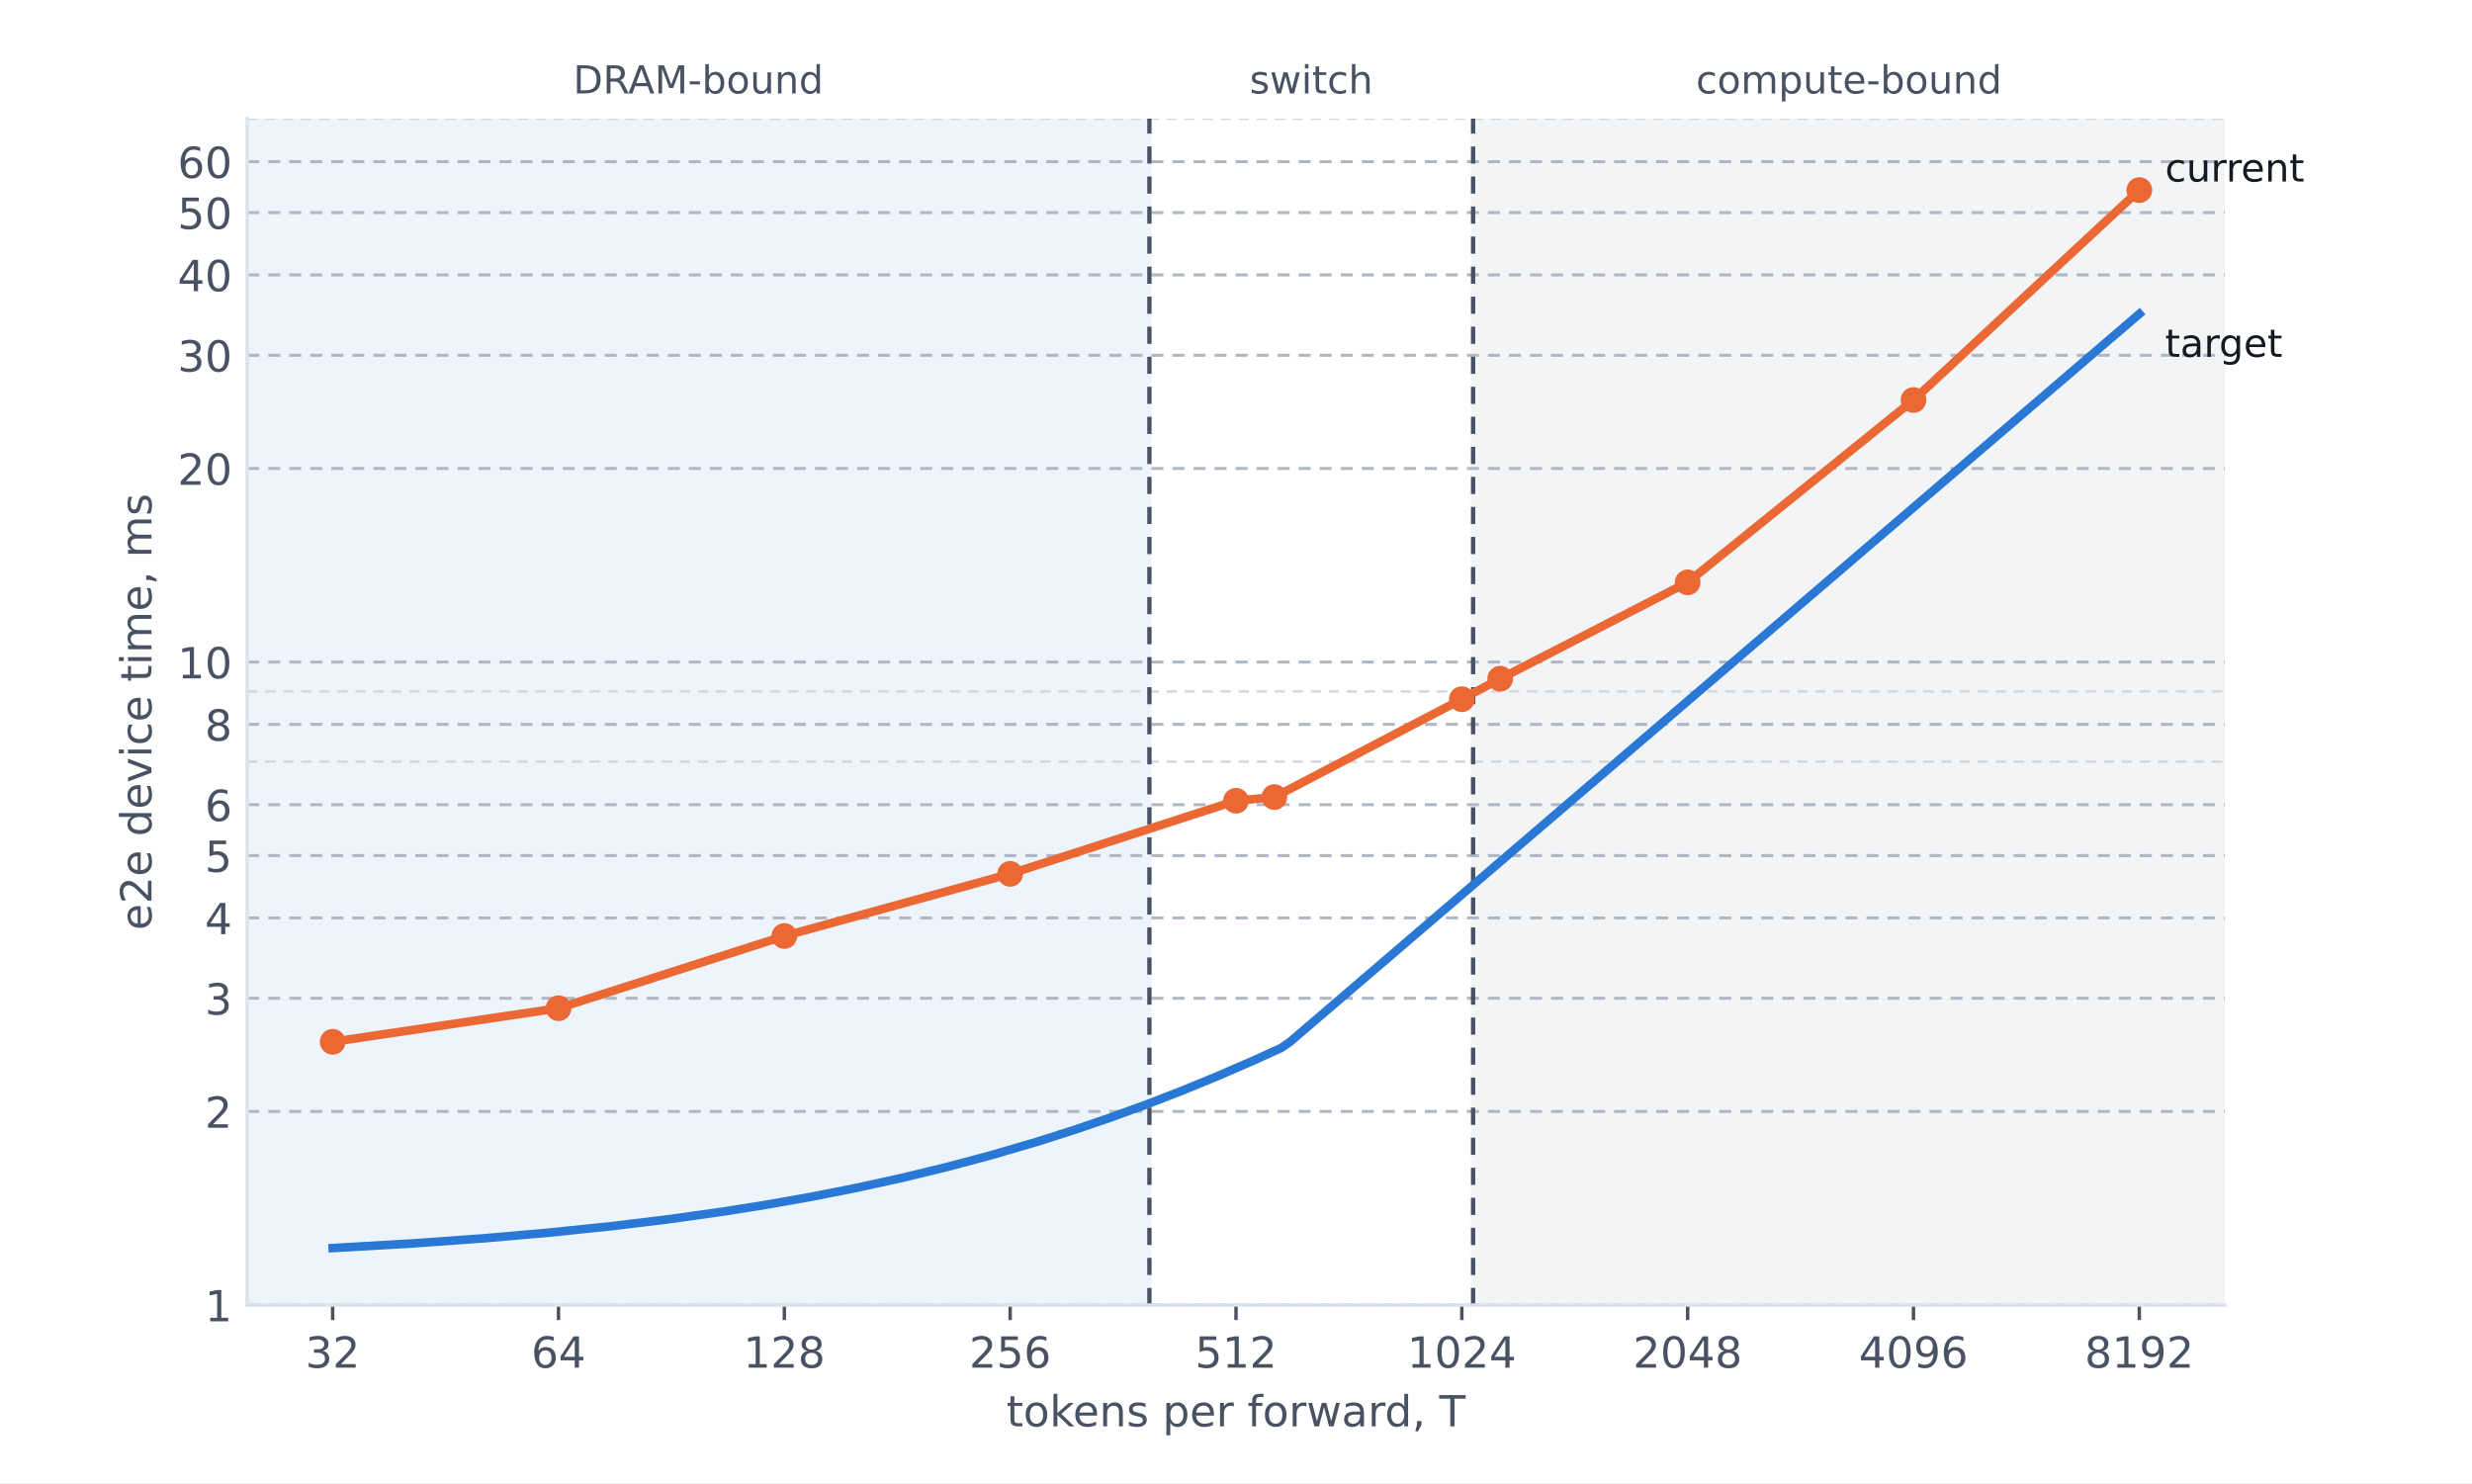
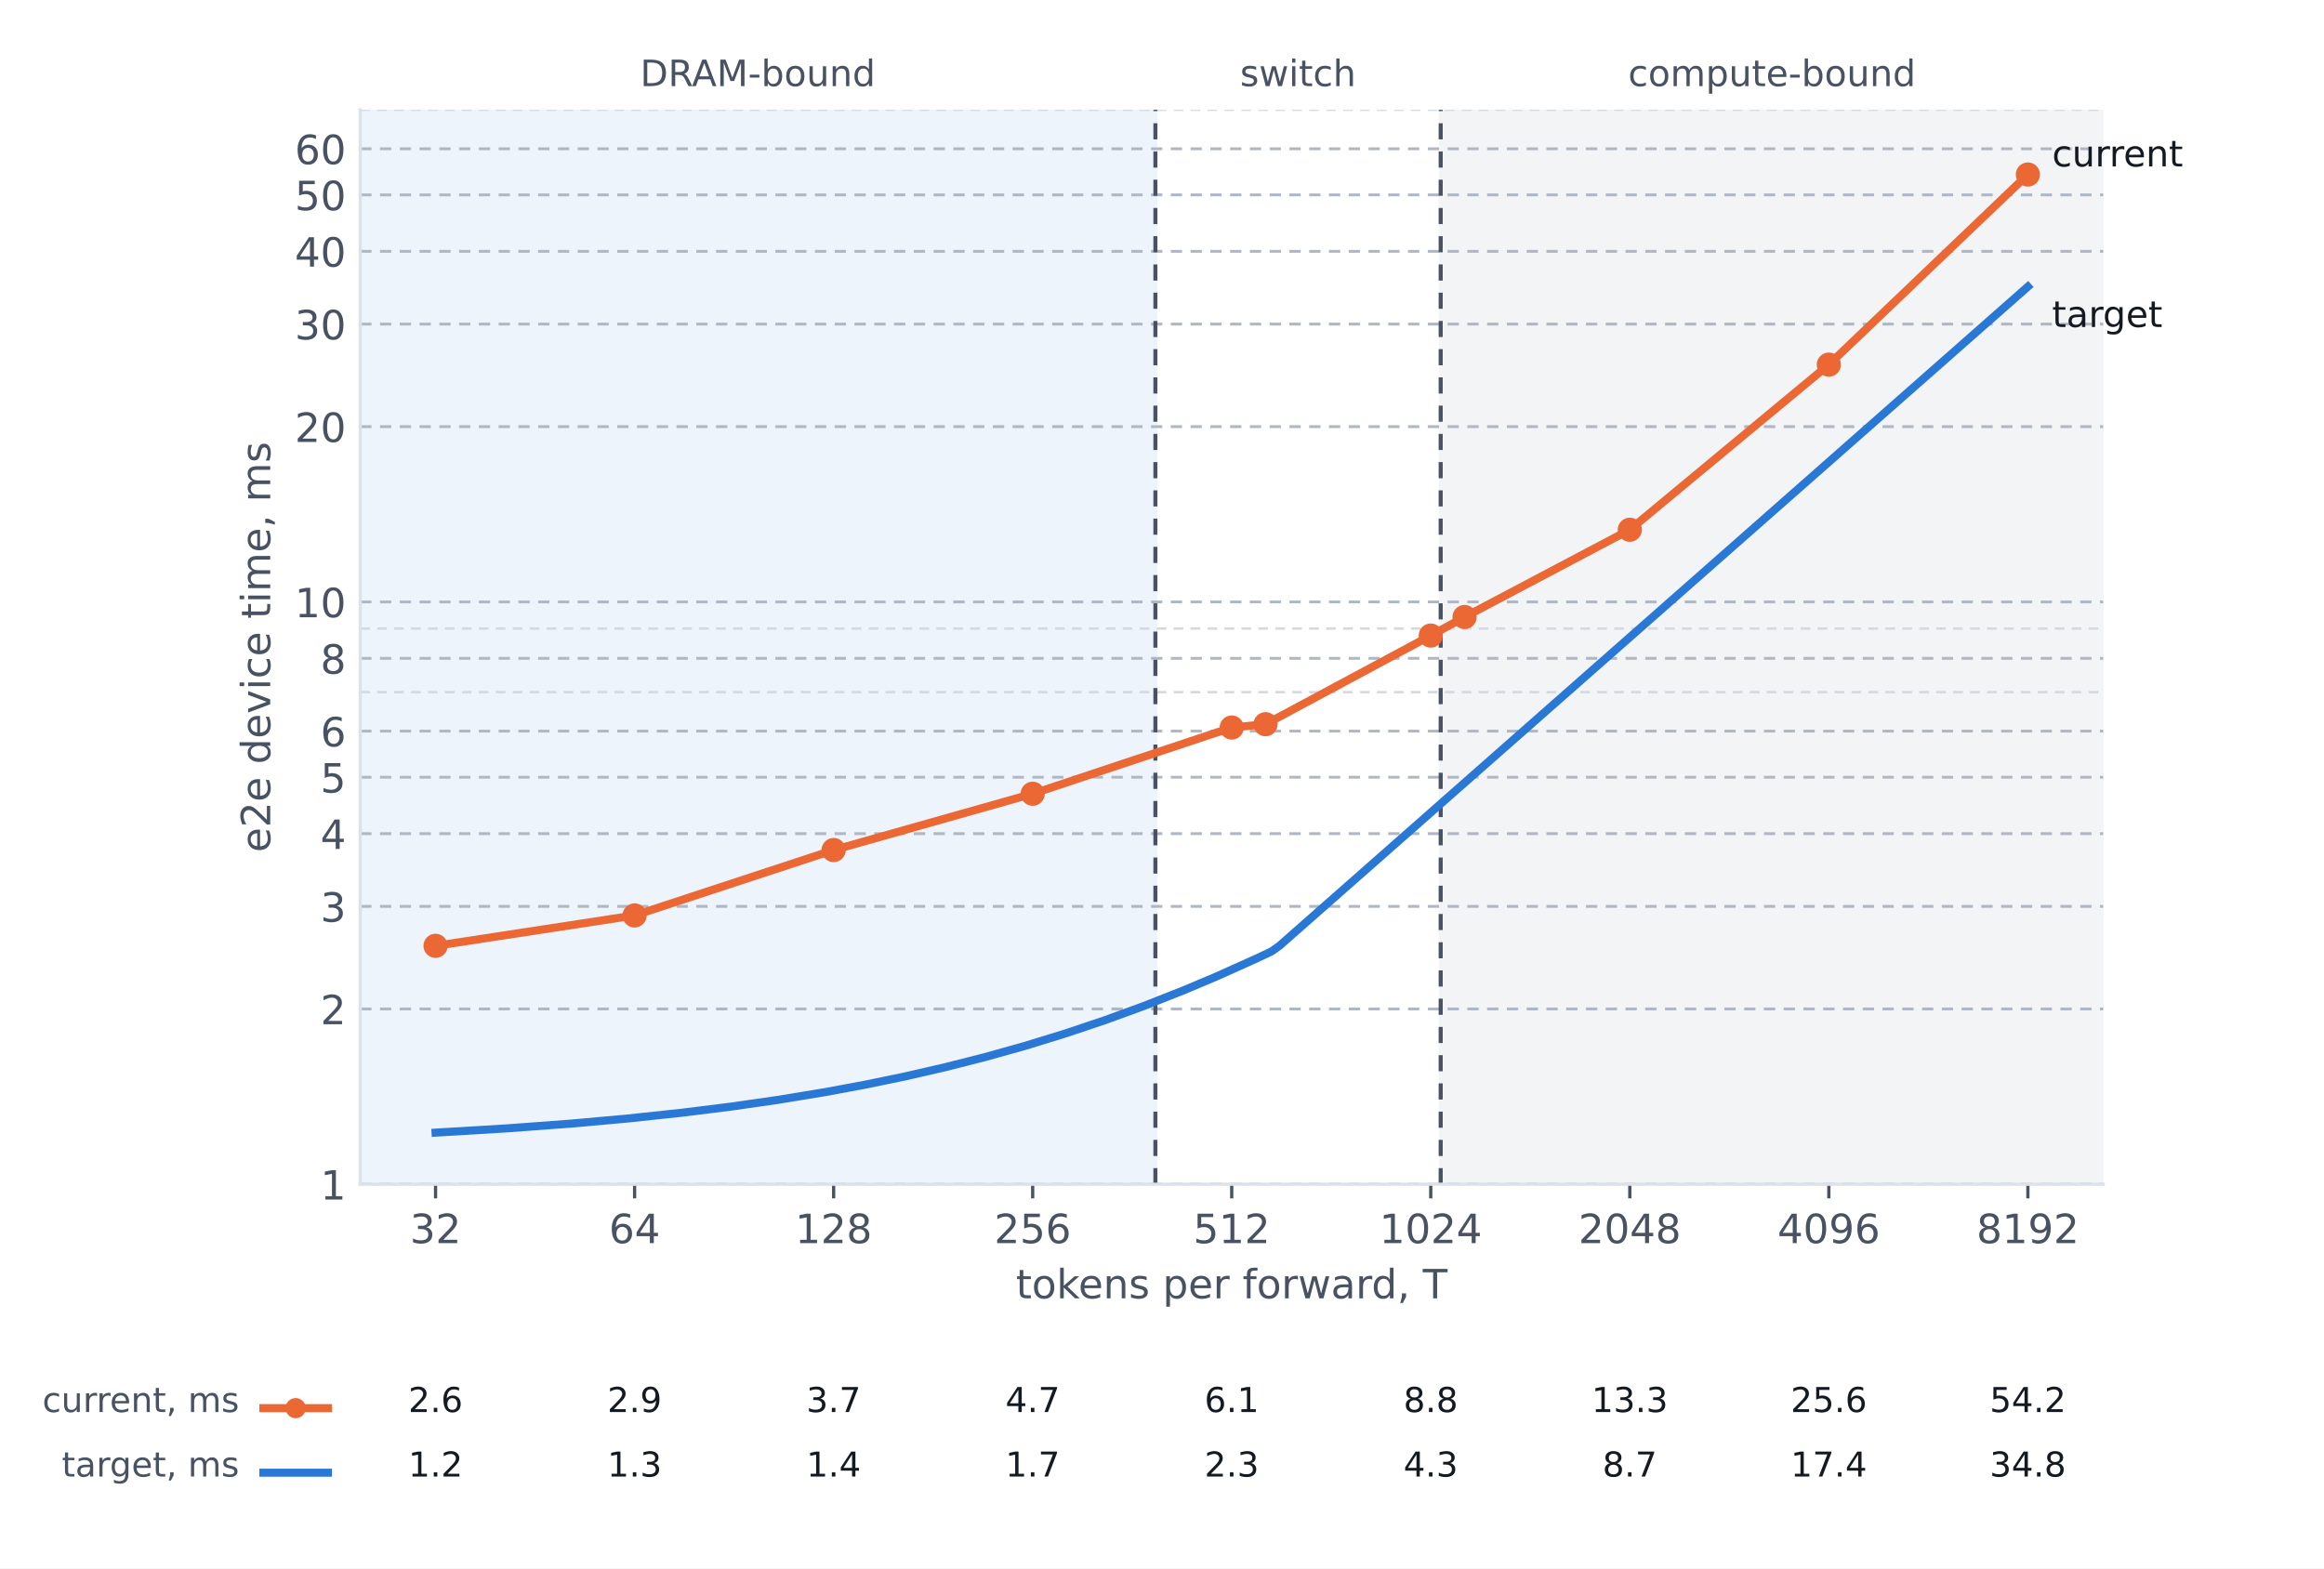
- <svg xmlns="http://www.w3.org/2000/svg" xmlns:xlink="http://www.w3.org/1999/xlink" width="576pt" height="345.6pt" viewBox="0 0 576 345.6" version="1.1">
+ <svg xmlns="http://www.w3.org/2000/svg" xmlns:xlink="http://www.w3.org/1999/xlink" width="576pt" height="388.8pt" viewBox="0 0 576 388.8" version="1.1">
  <defs>
    <style type="text/css">*{stroke-linejoin: round; stroke-linecap: butt}</style>
  </defs>
  <g id="figure_1">
    <g id="patch_1">
-       <path d="M 0 345.6 L 576 345.6 L 576 0 L 0 0 z " style="fill: #ffffff" />
+       <path d="M 0 388.8 L 576 388.8 L 576 0 L 0 0 z " style="fill: #ffffff" />
    </g>
    <g id="axes_1">
      <g id="patch_2">
-         <path d="M 57.6 304.128 L 518.4 304.128 L 518.4 27.648 L 57.6 27.648 z " style="fill: #ffffff" />
+         <path d="M 89.28 293.544 L 521.28 293.544 L 521.28 27.216 L 89.28 27.216 z " style="fill: #ffffff" />
      </g>
      <g id="patch_3">
-         <path d="M 57.6 304.128 L 267.823 304.128 L 267.823 27.648 L 57.6 27.648 z " clip-path="url(#p3deea2745f)" style="fill: #eef4fc; stroke: #eef4fc; stroke-linejoin: miter" />
+         <path d="M 89.28 293.544 L 286.364 293.544 L 286.364 27.216 L 89.28 27.216 z " clip-path="url(#pde1b66b005)" style="fill: #eef4fc; stroke: #eef4fc; stroke-linejoin: miter" />
      </g>
      <g id="patch_4">
-         <path d="M 343.247 304.128 L 518.4 304.128 L 518.4 27.648 L 343.247 27.648 z " clip-path="url(#p3deea2745f)" style="fill: #f3f4f6; stroke: #f3f4f6; stroke-linejoin: miter" />
+         <path d="M 357.074 293.544 L 521.28 293.544 L 521.28 27.216 L 357.074 27.216 z " clip-path="url(#pde1b66b005)" style="fill: #f3f4f6; stroke: #f3f4f6; stroke-linejoin: miter" />
      </g>
      <g id="line2d_1">
-         <path d="M 57.6 304.128 L 518.4 304.128 " clip-path="url(#p3deea2745f)" style="fill: none; stroke-dasharray: 2.8,2.1; stroke-dashoffset: 0; stroke: #aeb7c3; stroke-width: 0.7" />
+         <path d="M 89.28 293.544 L 521.28 293.544 " clip-path="url(#pde1b66b005)" style="fill: none; stroke-dasharray: 2.8,2.1; stroke-dashoffset: 0; stroke: #aeb7c3; stroke-width: 0.7" />
      </g>
      <g id="line2d_2">
-         <path d="M 57.6 259.02 L 518.4 259.02 " clip-path="url(#p3deea2745f)" style="fill: none; stroke-dasharray: 2.8,2.1; stroke-dashoffset: 0; stroke: #aeb7c3; stroke-width: 0.7" />
+         <path d="M 89.28 250.092 L 521.28 250.092 " clip-path="url(#pde1b66b005)" style="fill: none; stroke-dasharray: 2.8,2.1; stroke-dashoffset: 0; stroke: #aeb7c3; stroke-width: 0.7" />
      </g>
      <g id="line2d_3">
-         <path d="M 57.6 232.633 L 518.4 232.633 " clip-path="url(#p3deea2745f)" style="fill: none; stroke-dasharray: 2.8,2.1; stroke-dashoffset: 0; stroke: #aeb7c3; stroke-width: 0.7" />
+         <path d="M 89.28 224.675 L 521.28 224.675 " clip-path="url(#pde1b66b005)" style="fill: none; stroke-dasharray: 2.8,2.1; stroke-dashoffset: 0; stroke: #aeb7c3; stroke-width: 0.7" />
      </g>
      <g id="line2d_4">
-         <path d="M 57.6 213.912 L 518.4 213.912 " clip-path="url(#p3deea2745f)" style="fill: none; stroke-dasharray: 2.8,2.1; stroke-dashoffset: 0; stroke: #aeb7c3; stroke-width: 0.7" />
+         <path d="M 89.28 206.641 L 521.28 206.641 " clip-path="url(#pde1b66b005)" style="fill: none; stroke-dasharray: 2.8,2.1; stroke-dashoffset: 0; stroke: #aeb7c3; stroke-width: 0.7" />
      </g>
      <g id="line2d_5">
-         <path d="M 57.6 199.39 L 518.4 199.39 " clip-path="url(#p3deea2745f)" style="fill: none; stroke-dasharray: 2.8,2.1; stroke-dashoffset: 0; stroke: #aeb7c3; stroke-width: 0.7" />
+         <path d="M 89.28 192.652 L 521.28 192.652 " clip-path="url(#pde1b66b005)" style="fill: none; stroke-dasharray: 2.8,2.1; stroke-dashoffset: 0; stroke: #aeb7c3; stroke-width: 0.7" />
      </g>
      <g id="line2d_6">
-         <path d="M 57.6 187.525 L 518.4 187.525 " clip-path="url(#p3deea2745f)" style="fill: none; stroke-dasharray: 2.8,2.1; stroke-dashoffset: 0; stroke: #aeb7c3; stroke-width: 0.7" />
+         <path d="M 89.28 181.223 L 521.28 181.223 " clip-path="url(#pde1b66b005)" style="fill: none; stroke-dasharray: 2.8,2.1; stroke-dashoffset: 0; stroke: #aeb7c3; stroke-width: 0.7" />
      </g>
      <g id="line2d_7">
-         <path d="M 57.6 177.494 L 518.4 177.494 " clip-path="url(#p3deea2745f)" style="fill: none; stroke-dasharray: 2.4,1.8; stroke-dashoffset: 0; stroke: #d3d9e1; stroke-width: 0.6" />
+         <path d="M 89.28 171.56 L 521.28 171.56 " clip-path="url(#pde1b66b005)" style="fill: none; stroke-dasharray: 2.4,1.8; stroke-dashoffset: 0; stroke: #d3d9e1; stroke-width: 0.6" />
      </g>
      <g id="line2d_8">
-         <path d="M 57.6 168.804 L 518.4 168.804 " clip-path="url(#p3deea2745f)" style="fill: none; stroke-dasharray: 2.8,2.1; stroke-dashoffset: 0; stroke: #aeb7c3; stroke-width: 0.7" />
+         <path d="M 89.28 163.189 L 521.28 163.189 " clip-path="url(#pde1b66b005)" style="fill: none; stroke-dasharray: 2.8,2.1; stroke-dashoffset: 0; stroke: #aeb7c3; stroke-width: 0.7" />
      </g>
      <g id="line2d_9">
-         <path d="M 57.6 161.139 L 518.4 161.139 " clip-path="url(#p3deea2745f)" style="fill: none; stroke-dasharray: 2.4,1.8; stroke-dashoffset: 0; stroke: #d3d9e1; stroke-width: 0.6" />
+         <path d="M 89.28 155.805 L 521.28 155.805 " clip-path="url(#pde1b66b005)" style="fill: none; stroke-dasharray: 2.4,1.8; stroke-dashoffset: 0; stroke: #d3d9e1; stroke-width: 0.6" />
      </g>
      <g id="line2d_10">
-         <path d="M 57.6 154.282 L 518.4 154.282 " clip-path="url(#p3deea2745f)" style="fill: none; stroke-dasharray: 2.8,2.1; stroke-dashoffset: 0; stroke: #aeb7c3; stroke-width: 0.7" />
+         <path d="M 89.28 149.2 L 521.28 149.2 " clip-path="url(#pde1b66b005)" style="fill: none; stroke-dasharray: 2.8,2.1; stroke-dashoffset: 0; stroke: #aeb7c3; stroke-width: 0.7" />
      </g>
      <g id="line2d_11">
-         <path d="M 57.6 109.174 L 518.4 109.174 " clip-path="url(#p3deea2745f)" style="fill: none; stroke-dasharray: 2.8,2.1; stroke-dashoffset: 0; stroke: #aeb7c3; stroke-width: 0.7" />
+         <path d="M 89.28 105.749 L 521.28 105.749 " clip-path="url(#pde1b66b005)" style="fill: none; stroke-dasharray: 2.8,2.1; stroke-dashoffset: 0; stroke: #aeb7c3; stroke-width: 0.7" />
      </g>
      <g id="line2d_12">
-         <path d="M 57.6 82.788 L 518.4 82.788 " clip-path="url(#p3deea2745f)" style="fill: none; stroke-dasharray: 2.8,2.1; stroke-dashoffset: 0; stroke: #aeb7c3; stroke-width: 0.7" />
+         <path d="M 89.28 80.331 L 521.28 80.331 " clip-path="url(#pde1b66b005)" style="fill: none; stroke-dasharray: 2.8,2.1; stroke-dashoffset: 0; stroke: #aeb7c3; stroke-width: 0.7" />
      </g>
      <g id="line2d_13">
-         <path d="M 57.6 64.066 L 518.4 64.066 " clip-path="url(#p3deea2745f)" style="fill: none; stroke-dasharray: 2.8,2.1; stroke-dashoffset: 0; stroke: #aeb7c3; stroke-width: 0.7" />
+         <path d="M 89.28 62.297 L 521.28 62.297 " clip-path="url(#pde1b66b005)" style="fill: none; stroke-dasharray: 2.8,2.1; stroke-dashoffset: 0; stroke: #aeb7c3; stroke-width: 0.7" />
      </g>
      <g id="line2d_14">
-         <path d="M 57.6 49.545 L 518.4 49.545 " clip-path="url(#p3deea2745f)" style="fill: none; stroke-dasharray: 2.8,2.1; stroke-dashoffset: 0; stroke: #aeb7c3; stroke-width: 0.7" />
+         <path d="M 89.28 48.309 L 521.28 48.309 " clip-path="url(#pde1b66b005)" style="fill: none; stroke-dasharray: 2.8,2.1; stroke-dashoffset: 0; stroke: #aeb7c3; stroke-width: 0.7" />
      </g>
      <g id="line2d_15">
-         <path d="M 57.6 37.68 L 518.4 37.68 " clip-path="url(#p3deea2745f)" style="fill: none; stroke-dasharray: 2.8,2.1; stroke-dashoffset: 0; stroke: #aeb7c3; stroke-width: 0.7" />
+         <path d="M 89.28 36.879 L 521.28 36.879 " clip-path="url(#pde1b66b005)" style="fill: none; stroke-dasharray: 2.8,2.1; stroke-dashoffset: 0; stroke: #aeb7c3; stroke-width: 0.7" />
      </g>
      <g id="line2d_16">
-         <path d="M 57.6 27.648 L 518.4 27.648 " clip-path="url(#p3deea2745f)" style="fill: none; stroke-dasharray: 2.4,1.8; stroke-dashoffset: 0; stroke: #d3d9e1; stroke-width: 0.6" />
+         <path d="M 89.28 27.216 L 521.28 27.216 " clip-path="url(#pde1b66b005)" style="fill: none; stroke-dasharray: 2.4,1.8; stroke-dashoffset: 0; stroke: #d3d9e1; stroke-width: 0.6" />
      </g>
      <g id="matplotlib.axis_1">
        <g id="xtick_1">
          <g id="line2d_17">
            <defs>
-               <path id="m4dc6db7c6c" d="M 0 0 L 0 3.5 " style="stroke: #485263; stroke-width: 0.8" />
+               <path id="m8b3504de2b" d="M 0 0 L 0 3.5 " style="stroke: #485263; stroke-width: 0.8" />
            </defs>
            <g>
-               <use xlink:href="#m4dc6db7c6c" x="77.518" y="304.128" style="fill: #485263; stroke: #485263; stroke-width: 0.8" />
+               <use xlink:href="#m8b3504de2b" x="107.953" y="293.544" style="fill: #485263; stroke: #485263; stroke-width: 0.8" />
            </g>
          </g>
          <g id="text_1">
-             <text style="font-size: 10px; font-family: 'DejaVu Sans'; text-anchor: middle; fill: #485263" x="77.518" y="318.726" transform="rotate(-0 77.51752 318.7264)">32</text>
+             <text style="font-size: 10px; font-family: 'DejaVu Sans'; text-anchor: middle; fill: #485263" x="107.953" y="308.142" transform="rotate(-0 107.9527 308.1424)">32</text>
          </g>
        </g>
        <g id="xtick_2">
          <g id="line2d_18">
            <g>
-               <use xlink:href="#m4dc6db7c6c" x="130.138" y="304.128" style="fill: #485263; stroke: #485263; stroke-width: 0.8" />
+               <use xlink:href="#m8b3504de2b" x="157.285" y="293.544" style="fill: #485263; stroke: #485263; stroke-width: 0.8" />
            </g>
          </g>
          <g id="text_2">
-             <text style="font-size: 10px; font-family: 'DejaVu Sans'; text-anchor: middle; fill: #485263" x="130.138" y="318.726" transform="rotate(-0 130.1381 318.7264)">64</text>
+             <text style="font-size: 10px; font-family: 'DejaVu Sans'; text-anchor: middle; fill: #485263" x="157.285" y="308.142" transform="rotate(-0 157.2845 308.1424)">64</text>
          </g>
        </g>
        <g id="xtick_3">
          <g id="line2d_19">
            <g>
-               <use xlink:href="#m4dc6db7c6c" x="182.759" y="304.128" style="fill: #485263; stroke: #485263; stroke-width: 0.8" />
+               <use xlink:href="#m8b3504de2b" x="206.616" y="293.544" style="fill: #485263; stroke: #485263; stroke-width: 0.8" />
            </g>
          </g>
          <g id="text_3">
-             <text style="font-size: 10px; font-family: 'DejaVu Sans'; text-anchor: middle; fill: #485263" x="182.759" y="318.726" transform="rotate(-0 182.7588 318.7264)">128</text>
+             <text style="font-size: 10px; font-family: 'DejaVu Sans'; text-anchor: middle; fill: #485263" x="206.616" y="308.142" transform="rotate(-0 206.6163 308.1424)">128</text>
          </g>
        </g>
        <g id="xtick_4">
          <g id="line2d_20">
            <g>
-               <use xlink:href="#m4dc6db7c6c" x="235.379" y="304.128" style="fill: #485263; stroke: #485263; stroke-width: 0.8" />
+               <use xlink:href="#m8b3504de2b" x="255.948" y="293.544" style="fill: #485263; stroke: #485263; stroke-width: 0.8" />
            </g>
          </g>
          <g id="text_4">
-             <text style="font-size: 10px; font-family: 'DejaVu Sans'; text-anchor: middle; fill: #485263" x="235.379" y="318.726" transform="rotate(-0 235.3794 318.7264)">256</text>
+             <text style="font-size: 10px; font-family: 'DejaVu Sans'; text-anchor: middle; fill: #485263" x="255.948" y="308.142" transform="rotate(-0 255.9482 308.1424)">256</text>
          </g>
        </g>
        <g id="xtick_5">
          <g id="line2d_21">
            <g>
-               <use xlink:href="#m4dc6db7c6c" x="288" y="304.128" style="fill: #485263; stroke: #485263; stroke-width: 0.8" />
+               <use xlink:href="#m8b3504de2b" x="305.28" y="293.544" style="fill: #485263; stroke: #485263; stroke-width: 0.8" />
            </g>
          </g>
          <g id="text_5">
-             <text style="font-size: 10px; font-family: 'DejaVu Sans'; text-anchor: middle; fill: #485263" x="288" y="318.726" transform="rotate(-0 288 318.7264)">512</text>
+             <text style="font-size: 10px; font-family: 'DejaVu Sans'; text-anchor: middle; fill: #485263" x="305.28" y="308.142" transform="rotate(-0 305.28 308.1424)">512</text>
          </g>
        </g>
        <g id="xtick_6">
          <g id="line2d_22">
            <g>
-               <use xlink:href="#m4dc6db7c6c" x="340.621" y="304.128" style="fill: #485263; stroke: #485263; stroke-width: 0.8" />
+               <use xlink:href="#m8b3504de2b" x="354.612" y="293.544" style="fill: #485263; stroke: #485263; stroke-width: 0.8" />
            </g>
          </g>
          <g id="text_6">
-             <text style="font-size: 10px; font-family: 'DejaVu Sans'; text-anchor: middle; fill: #485263" x="340.621" y="318.726" transform="rotate(-0 340.6206 318.7264)">1024</text>
+             <text style="font-size: 10px; font-family: 'DejaVu Sans'; text-anchor: middle; fill: #485263" x="354.612" y="308.142" transform="rotate(-0 354.6118 308.1424)">1024</text>
          </g>
        </g>
        <g id="xtick_7">
          <g id="line2d_23">
            <g>
-               <use xlink:href="#m4dc6db7c6c" x="393.241" y="304.128" style="fill: #485263; stroke: #485263; stroke-width: 0.8" />
+               <use xlink:href="#m8b3504de2b" x="403.944" y="293.544" style="fill: #485263; stroke: #485263; stroke-width: 0.8" />
            </g>
          </g>
          <g id="text_7">
-             <text style="font-size: 10px; font-family: 'DejaVu Sans'; text-anchor: middle; fill: #485263" x="393.241" y="318.726" transform="rotate(-0 393.2412 318.7264)">2048</text>
+             <text style="font-size: 10px; font-family: 'DejaVu Sans'; text-anchor: middle; fill: #485263" x="403.944" y="308.142" transform="rotate(-0 403.9437 308.1424)">2048</text>
          </g>
        </g>
        <g id="xtick_8">
          <g id="line2d_24">
            <g>
-               <use xlink:href="#m4dc6db7c6c" x="445.862" y="304.128" style="fill: #485263; stroke: #485263; stroke-width: 0.8" />
+               <use xlink:href="#m8b3504de2b" x="453.275" y="293.544" style="fill: #485263; stroke: #485263; stroke-width: 0.8" />
            </g>
          </g>
          <g id="text_8">
-             <text style="font-size: 10px; font-family: 'DejaVu Sans'; text-anchor: middle; fill: #485263" x="445.862" y="318.726" transform="rotate(-0 445.8619 318.7264)">4096</text>
+             <text style="font-size: 10px; font-family: 'DejaVu Sans'; text-anchor: middle; fill: #485263" x="453.275" y="308.142" transform="rotate(-0 453.2755 308.1424)">4096</text>
          </g>
        </g>
        <g id="xtick_9">
          <g id="line2d_25">
            <g>
-               <use xlink:href="#m4dc6db7c6c" x="498.482" y="304.128" style="fill: #485263; stroke: #485263; stroke-width: 0.8" />
+               <use xlink:href="#m8b3504de2b" x="502.607" y="293.544" style="fill: #485263; stroke: #485263; stroke-width: 0.8" />
            </g>
          </g>
          <g id="text_9">
-             <text style="font-size: 10px; font-family: 'DejaVu Sans'; text-anchor: middle; fill: #485263" x="498.482" y="318.726" transform="rotate(-0 498.4825 318.7264)">8192</text>
+             <text style="font-size: 10px; font-family: 'DejaVu Sans'; text-anchor: middle; fill: #485263" x="502.607" y="308.142" transform="rotate(-0 502.6073 308.1424)">8192</text>
          </g>
        </g>
        <g id="text_10">
-           <text style="font-size: 10px; font-family: 'DejaVu Sans'; text-anchor: middle; fill: #485263" x="288" y="332.405" transform="rotate(-0 288 332.4046)">tokens per forward, T</text>
+           <text style="font-size: 10px; font-family: 'DejaVu Sans'; text-anchor: middle; fill: #485263" x="305.28" y="321.821" transform="rotate(-0 305.28 321.8206)">tokens per forward, T</text>
        </g>
      </g>
      <g id="matplotlib.axis_2">
        <g id="ytick_1">
          <g id="line2d_26" />
          <g id="text_11">
-             <text style="font-size: 10px; font-family: 'DejaVu Sans'; text-anchor: end; fill: #485263" x="54.1" y="307.927" transform="rotate(-0 54.1 307.9272)">1</text>
+             <text style="font-size: 10px; font-family: 'DejaVu Sans'; text-anchor: end; fill: #485263" x="85.78" y="297.343" transform="rotate(-0 85.78 297.3432)">1</text>
          </g>
        </g>
        <g id="ytick_2">
          <g id="line2d_27" />
          <g id="text_12">
-             <text style="font-size: 10px; font-family: 'DejaVu Sans'; text-anchor: end; fill: #485263" x="54.1" y="262.819" transform="rotate(-0 54.1 262.8192)">2</text>
+             <text style="font-size: 10px; font-family: 'DejaVu Sans'; text-anchor: end; fill: #485263" x="85.78" y="253.891" transform="rotate(-0 85.78 253.8915)">2</text>
          </g>
        </g>
        <g id="ytick_3">
          <g id="line2d_28" />
          <g id="text_13">
-             <text style="font-size: 10px; font-family: 'DejaVu Sans'; text-anchor: end; fill: #485263" x="54.1" y="236.433" transform="rotate(-0 54.1 236.4327)">3</text>
+             <text style="font-size: 10px; font-family: 'DejaVu Sans'; text-anchor: end; fill: #485263" x="85.78" y="228.474" transform="rotate(-0 85.78 228.4738)">3</text>
          </g>
        </g>
        <g id="ytick_4">
          <g id="line2d_29" />
          <g id="text_14">
-             <text style="font-size: 10px; font-family: 'DejaVu Sans'; text-anchor: end; fill: #485263" x="54.1" y="217.711" transform="rotate(-0 54.1 217.7111)">4</text>
+             <text style="font-size: 10px; font-family: 'DejaVu Sans'; text-anchor: end; fill: #485263" x="85.78" y="210.44" transform="rotate(-0 85.78 210.4397)">4</text>
          </g>
        </g>
        <g id="ytick_5">
          <g id="line2d_30" />
          <g id="text_15">
-             <text style="font-size: 10px; font-family: 'DejaVu Sans'; text-anchor: end; fill: #485263" x="54.1" y="203.19" transform="rotate(-0 54.1 203.1896)">5</text>
+             <text style="font-size: 10px; font-family: 'DejaVu Sans'; text-anchor: end; fill: #485263" x="85.78" y="196.451" transform="rotate(-0 85.78 196.4514)">5</text>
          </g>
        </g>
        <g id="ytick_6">
          <g id="line2d_31" />
          <g id="text_16">
-             <text style="font-size: 10px; font-family: 'DejaVu Sans'; text-anchor: end; fill: #485263" x="54.1" y="191.325" transform="rotate(-0 54.1 191.3246)">6</text>
+             <text style="font-size: 10px; font-family: 'DejaVu Sans'; text-anchor: end; fill: #485263" x="85.78" y="185.022" transform="rotate(-0 85.78 185.0221)">6</text>
          </g>
        </g>
        <g id="ytick_7">
          <g id="line2d_32" />
          <g id="text_17">
-             <text style="font-size: 10px; font-family: 'DejaVu Sans'; text-anchor: end; fill: #485263" x="54.1" y="172.603" transform="rotate(-0 54.1 172.6031)">8</text>
+             <text style="font-size: 10px; font-family: 'DejaVu Sans'; text-anchor: end; fill: #485263" x="85.78" y="166.988" transform="rotate(-0 85.78 166.988)">8</text>
          </g>
        </g>
        <g id="ytick_8">
          <g id="line2d_33" />
          <g id="text_18">
-             <text style="font-size: 10px; font-family: 'DejaVu Sans'; text-anchor: end; fill: #485263" x="54.1" y="158.082" transform="rotate(-0 54.1 158.0815)">10</text>
+             <text style="font-size: 10px; font-family: 'DejaVu Sans'; text-anchor: end; fill: #485263" x="85.78" y="153" transform="rotate(-0 85.78 152.9997)">10</text>
          </g>
        </g>
        <g id="ytick_9">
          <g id="line2d_34" />
          <g id="text_19">
-             <text style="font-size: 10px; font-family: 'DejaVu Sans'; text-anchor: end; fill: #485263" x="54.1" y="112.973" transform="rotate(-0 54.1 112.9735)">20</text>
+             <text style="font-size: 10px; font-family: 'DejaVu Sans'; text-anchor: end; fill: #485263" x="85.78" y="109.548" transform="rotate(-0 85.78 109.5479)">20</text>
          </g>
        </g>
        <g id="ytick_10">
          <g id="line2d_35" />
          <g id="text_20">
-             <text style="font-size: 10px; font-family: 'DejaVu Sans'; text-anchor: end; fill: #485263" x="54.1" y="86.587" transform="rotate(-0 54.1 86.58696)">30</text>
+             <text style="font-size: 10px; font-family: 'DejaVu Sans'; text-anchor: end; fill: #485263" x="85.78" y="84.13" transform="rotate(-0 85.78 84.13029)">30</text>
          </g>
        </g>
        <g id="ytick_11">
          <g id="line2d_36" />
          <g id="text_21">
-             <text style="font-size: 10px; font-family: 'DejaVu Sans'; text-anchor: end; fill: #485263" x="54.1" y="67.865" transform="rotate(-0 54.1 67.86542)">40</text>
+             <text style="font-size: 10px; font-family: 'DejaVu Sans'; text-anchor: end; fill: #485263" x="85.78" y="66.096" transform="rotate(-0 85.78 66.09619)">40</text>
          </g>
        </g>
        <g id="ytick_12">
          <g id="line2d_37" />
          <g id="text_22">
-             <text style="font-size: 10px; font-family: 'DejaVu Sans'; text-anchor: end; fill: #485263" x="54.1" y="53.344" transform="rotate(-0 54.1 53.34388)">50</text>
+             <text style="font-size: 10px; font-family: 'DejaVu Sans'; text-anchor: end; fill: #485263" x="85.78" y="52.108" transform="rotate(-0 85.78 52.10786)">50</text>
          </g>
        </g>
        <g id="ytick_13">
          <g id="line2d_38" />
          <g id="text_23">
-             <text style="font-size: 10px; font-family: 'DejaVu Sans'; text-anchor: end; fill: #485263" x="54.1" y="41.479" transform="rotate(-0 54.1 41.47891)">60</text>
+             <text style="font-size: 10px; font-family: 'DejaVu Sans'; text-anchor: end; fill: #485263" x="85.78" y="40.679" transform="rotate(-0 85.78 40.67856)">60</text>
          </g>
        </g>
        <g id="text_24">
-           <text style="font-size: 10px; font-family: 'DejaVu Sans'; text-anchor: middle; fill: #485263" x="35.295" y="165.888" transform="rotate(-90 35.29531 165.888)">e2e device time, ms</text>
+           <text style="font-size: 10px; font-family: 'DejaVu Sans'; text-anchor: middle; fill: #485263" x="66.975" y="160.38" transform="rotate(-90 66.97531 160.38)">e2e device time, ms</text>
        </g>
      </g>
      <g id="line2d_39">
-         <path d="M 267.823 304.128 L 267.823 27.648 " clip-path="url(#p3deea2745f)" style="fill: none; stroke-dasharray: 4,3; stroke-dashoffset: 0; stroke: #485263" />
+         <path d="M 286.364 293.544 L 286.364 27.216 " clip-path="url(#pde1b66b005)" style="fill: none; stroke-dasharray: 4,3; stroke-dashoffset: 0; stroke: #485263" />
      </g>
      <g id="line2d_40">
-         <path d="M 343.247 304.128 L 343.247 27.648 " clip-path="url(#p3deea2745f)" style="fill: none; stroke-dasharray: 4,3; stroke-dashoffset: 0; stroke: #485263" />
+         <path d="M 357.074 293.544 L 357.074 27.216 " clip-path="url(#pde1b66b005)" style="fill: none; stroke-dasharray: 4,3; stroke-dashoffset: 0; stroke: #485263" />
+       </g>
+       <g id="line2d_41">
+         <path d="M 65.28 349.044 L 81.28 349.044 " style="fill: none; stroke: #eb6834; stroke-width: 2; stroke-linecap: square" />
+       </g>
+       <g id="line2d_42">
+         <path d="M 73.28 349.044 " style="fill: none; stroke: #eb6834; stroke-width: 1.5; stroke-linecap: square" />
+         <defs>
+           <path id="m7420e2514f" d="M 0 2 C 0.53 2 1.039 1.789 1.414 1.414 C 1.789 1.039 2 0.53 2 0 C 2 -0.53 1.789 -1.039 1.414 -1.414 C 1.039 -1.789 0.53 -2 0 -2 C -0.53 -2 -1.039 -1.789 -1.414 -1.414 C -1.789 -1.039 -2 -0.53 -2 0 C -2 0.53 -1.789 1.039 -1.414 1.414 C -1.039 1.789 -0.53 2 0 2 z " style="stroke: #eb6834" />
+         </defs>
+         <g>
+           <use xlink:href="#m7420e2514f" x="73.28" y="349.044" style="fill: #eb6834; stroke: #eb6834" />
+         </g>
+       </g>
+       <g id="line2d_43">
+         <path d="M 65.28 365.044 L 81.28 365.044 " style="fill: none; stroke: #2a78d6; stroke-width: 2; stroke-linecap: square" />
      </g>
      <g id="patch_5">
-         <path d="M 57.6 304.128 L 57.6 27.648 " style="fill: none; stroke: #dce2ea; stroke-width: 0.8; stroke-linejoin: miter; stroke-linecap: square" />
+         <path d="M 89.28 293.544 L 89.28 27.216 " style="fill: none; stroke: #dce2ea; stroke-width: 0.8; stroke-linejoin: miter; stroke-linecap: square" />
      </g>
      <g id="patch_6">
-         <path d="M 57.6 304.128 L 518.4 304.128 " style="fill: none; stroke: #dce2ea; stroke-width: 0.8; stroke-linejoin: miter; stroke-linecap: square" />
+         <path d="M 89.28 293.544 L 521.28 293.544 " style="fill: none; stroke: #dce2ea; stroke-width: 0.8; stroke-linejoin: miter; stroke-linecap: square" />
      </g>
      <g id="text_25">
-         <text style="font-size: 9px; font-family: 'DejaVu Sans'; text-anchor: middle; fill: #485263" x="162.711" y="21.776" transform="rotate(-0 162.7114 21.77628)">DRAM-bound</text>
+         <text style="font-size: 9px; font-family: 'DejaVu Sans'; text-anchor: middle; fill: #485263" x="187.822" y="21.344" transform="rotate(-0 187.822 21.34428)">DRAM-bound</text>
      </g>
      <g id="text_26">
-         <text style="font-size: 9px; font-family: 'DejaVu Sans'; text-anchor: middle; fill: #485263" x="305.535" y="21.776" transform="rotate(-0 305.535 21.77628)">switch</text>
+         <text style="font-size: 9px; font-family: 'DejaVu Sans'; text-anchor: middle; fill: #485263" x="321.719" y="21.344" transform="rotate(-0 321.7191 21.34428)">switch</text>
      </g>
      <g id="text_27">
-         <text style="font-size: 9px; font-family: 'DejaVu Sans'; text-anchor: middle; fill: #485263" x="430.824" y="21.776" transform="rotate(-0 430.8236 21.77628)">compute-bound</text>
-       </g>
-       <g id="line2d_41">
-         <path d="M 77.518 290.847 L 96.461 289.745 L 113.3 288.527 L 128.033 287.241 L 142.767 285.713 L 155.396 284.182 L 168.025 282.419 L 178.549 280.752 L 189.073 278.889 L 199.597 276.813 L 210.121 274.507 L 220.646 271.955 L 231.17 269.142 L 241.694 266.055 L 250.113 263.378 L 258.532 260.512 L 266.952 257.453 L 275.371 254.197 L 283.79 250.742 L 292.21 247.086 L 298.524 244.214 L 300.629 242.763 L 498.482 73.156 L 498.482 73.156 " clip-path="url(#p3deea2745f)" style="fill: none; stroke: #2a78d6; stroke-width: 2; stroke-linecap: square" />
+         <text style="font-size: 9px; font-family: 'DejaVu Sans'; text-anchor: middle; fill: #485263" x="439.177" y="21.344" transform="rotate(-0 439.1771 21.34428)">compute-bound</text>
+       </g>
+       <g id="line2d_44">
+         <path d="M 107.953 280.751 L 125.712 279.689 L 141.498 278.516 L 155.311 277.277 L 169.124 275.805 L 180.964 274.33 L 192.803 272.632 L 204.643 270.683 L 214.509 268.849 L 224.376 266.806 L 234.242 264.538 L 244.109 262.031 L 253.975 259.27 L 263.841 256.241 L 273.708 252.933 L 283.574 249.337 L 293.44 245.446 L 301.333 242.118 L 311.2 237.687 L 315.146 235.83 L 317.12 234.432 L 502.607 71.053 L 502.607 71.053 " clip-path="url(#pde1b66b005)" style="fill: none; stroke: #2a78d6; stroke-width: 2; stroke-linecap: square" />
      </g>
      <g id="text_28">
-         <text style="font-size: 9px; font-family: 'DejaVu Sans'; text-anchor: start; fill: #141a22" x="504.482" y="42.301" transform="rotate(-0 504.4825 42.30139)">current</text>
+         <text style="font-size: 9px; font-family: 'DejaVu Sans'; text-anchor: start; fill: #141a22" x="508.607" y="41.258" transform="rotate(-0 508.6073 41.2579)">current</text>
      </g>
      <g id="text_29">
-         <text style="font-size: 9px; font-family: 'DejaVu Sans'; text-anchor: start; fill: #141a22" x="504.482" y="83.156" transform="rotate(-0 504.4825 83.15645)">target</text>
-       </g>
-       <g id="line2d_42">
-         <path d="M 77.518 242.779 L 130.138 234.956 L 182.759 218.127 L 235.379 203.644 L 288 186.604 L 296.942 185.751 L 340.621 162.941 L 349.562 158.161 L 393.241 135.71 L 445.862 93.22 L 498.482 44.301 " clip-path="url(#p3deea2745f)" style="fill: none; stroke: #eb6834; stroke-width: 2; stroke-linecap: square" />
+         <text style="font-size: 9px; font-family: 'DejaVu Sans'; text-anchor: start; fill: #141a22" x="508.607" y="81.053" transform="rotate(-0 508.6073 81.05343)">target</text>
+       </g>
+       <g id="text_30">
+         <text style="font-size: 8.5px; font-family: 'DejaVu Sans'; text-anchor: middle; fill: #141a22" x="107.953" y="350.003" transform="rotate(-0 107.9527 350.0027)">2.6</text>
+       </g>
+       <g id="text_31">
+         <text style="font-size: 8.5px; font-family: 'DejaVu Sans'; text-anchor: middle; fill: #141a22" x="157.285" y="350.003" transform="rotate(-0 157.2845 350.0027)">2.9</text>
+       </g>
+       <g id="text_32">
+         <text style="font-size: 8.5px; font-family: 'DejaVu Sans'; text-anchor: middle; fill: #141a22" x="206.616" y="350.003" transform="rotate(-0 206.6163 350.0027)">3.7</text>
+       </g>
+       <g id="text_33">
+         <text style="font-size: 8.5px; font-family: 'DejaVu Sans'; text-anchor: middle; fill: #141a22" x="255.948" y="350.003" transform="rotate(-0 255.9482 350.0027)">4.7</text>
+       </g>
+       <g id="text_34">
+         <text style="font-size: 8.5px; font-family: 'DejaVu Sans'; text-anchor: middle; fill: #141a22" x="305.28" y="350.003" transform="rotate(-0 305.28 350.0027)">6.1</text>
+       </g>
+       <g id="text_35">
+         <text style="font-size: 8.5px; font-family: 'DejaVu Sans'; text-anchor: middle; fill: #141a22" x="354.612" y="350.003" transform="rotate(-0 354.6118 350.0027)">8.8</text>
+       </g>
+       <g id="text_36">
+         <text style="font-size: 8.5px; font-family: 'DejaVu Sans'; text-anchor: middle; fill: #141a22" x="403.944" y="350.003" transform="rotate(-0 403.9437 350.0027)">13.3</text>
+       </g>
+       <g id="text_37">
+         <text style="font-size: 8.5px; font-family: 'DejaVu Sans'; text-anchor: middle; fill: #141a22" x="453.275" y="350.003" transform="rotate(-0 453.2755 350.0027)">25.6</text>
+       </g>
+       <g id="text_38">
+         <text style="font-size: 8.5px; font-family: 'DejaVu Sans'; text-anchor: middle; fill: #141a22" x="502.607" y="350.003" transform="rotate(-0 502.6073 350.0027)">54.2</text>
+       </g>
+       <g id="text_39">
+         <text style="font-size: 8.5px; font-family: 'DejaVu Sans'; text-anchor: end; fill: #485263" x="59.28" y="350.003" transform="rotate(-0 59.28 350.0027)">current, ms</text>
+       </g>
+       <g id="text_40">
+         <text style="font-size: 8.5px; font-family: 'DejaVu Sans'; text-anchor: middle; fill: #141a22" x="107.953" y="366.003" transform="rotate(-0 107.9527 366.0027)">1.2</text>
+       </g>
+       <g id="text_41">
+         <text style="font-size: 8.5px; font-family: 'DejaVu Sans'; text-anchor: middle; fill: #141a22" x="157.285" y="366.003" transform="rotate(-0 157.2845 366.0027)">1.3</text>
+       </g>
+       <g id="text_42">
+         <text style="font-size: 8.5px; font-family: 'DejaVu Sans'; text-anchor: middle; fill: #141a22" x="206.616" y="366.003" transform="rotate(-0 206.6163 366.0027)">1.4</text>
+       </g>
+       <g id="text_43">
+         <text style="font-size: 8.5px; font-family: 'DejaVu Sans'; text-anchor: middle; fill: #141a22" x="255.948" y="366.003" transform="rotate(-0 255.9482 366.0027)">1.7</text>
+       </g>
+       <g id="text_44">
+         <text style="font-size: 8.5px; font-family: 'DejaVu Sans'; text-anchor: middle; fill: #141a22" x="305.28" y="366.003" transform="rotate(-0 305.28 366.0027)">2.3</text>
+       </g>
+       <g id="text_45">
+         <text style="font-size: 8.5px; font-family: 'DejaVu Sans'; text-anchor: middle; fill: #141a22" x="354.612" y="366.003" transform="rotate(-0 354.6118 366.0027)">4.3</text>
+       </g>
+       <g id="text_46">
+         <text style="font-size: 8.5px; font-family: 'DejaVu Sans'; text-anchor: middle; fill: #141a22" x="403.944" y="366.003" transform="rotate(-0 403.9437 366.0027)">8.7</text>
+       </g>
+       <g id="text_47">
+         <text style="font-size: 8.5px; font-family: 'DejaVu Sans'; text-anchor: middle; fill: #141a22" x="453.275" y="366.003" transform="rotate(-0 453.2755 366.0027)">17.4</text>
+       </g>
+       <g id="text_48">
+         <text style="font-size: 8.5px; font-family: 'DejaVu Sans'; text-anchor: middle; fill: #141a22" x="502.607" y="366.003" transform="rotate(-0 502.6073 366.0027)">34.8</text>
+       </g>
+       <g id="text_49">
+         <text style="font-size: 8.5px; font-family: 'DejaVu Sans'; text-anchor: end; fill: #485263" x="59.28" y="366.003" transform="rotate(-0 59.28 366.0027)">target, ms</text>
+       </g>
+       <g id="line2d_45">
+         <path d="M 107.953 234.448 L 157.285 226.911 L 206.616 210.701 L 255.948 196.749 L 305.28 180.335 L 313.663 179.514 L 354.612 157.541 L 362.995 152.937 L 403.944 131.31 L 453.275 90.38 L 502.607 43.258 " clip-path="url(#pde1b66b005)" style="fill: none; stroke: #eb6834; stroke-width: 2; stroke-linecap: square" />
        <defs>
-           <path id="m9b18c553f9" d="M 0 2.5 C 0.663 2.5 1.299 2.237 1.768 1.768 C 2.237 1.299 2.5 0.663 2.5 0 C 2.5 -0.663 2.237 -1.299 1.768 -1.768 C 1.299 -2.237 0.663 -2.5 0 -2.5 C -0.663 -2.5 -1.299 -2.237 -1.768 -1.768 C -2.237 -1.299 -2.5 -0.663 -2.5 0 C -2.5 0.663 -2.237 1.299 -1.768 1.768 C -1.299 2.237 -0.663 2.5 0 2.5 z " style="stroke: #eb6834" />
+           <path id="md8d6279851" d="M 0 2.5 C 0.663 2.5 1.299 2.237 1.768 1.768 C 2.237 1.299 2.5 0.663 2.5 0 C 2.5 -0.663 2.237 -1.299 1.768 -1.768 C 1.299 -2.237 0.663 -2.5 0 -2.5 C -0.663 -2.5 -1.299 -2.237 -1.768 -1.768 C -2.237 -1.299 -2.5 -0.663 -2.5 0 C -2.5 0.663 -2.237 1.299 -1.768 1.768 C -1.299 2.237 -0.663 2.5 0 2.5 z " style="stroke: #eb6834" />
        </defs>
-         <g clip-path="url(#p3deea2745f)">
-           <use xlink:href="#m9b18c553f9" x="77.518" y="242.779" style="fill: #eb6834; stroke: #eb6834" />
-           <use xlink:href="#m9b18c553f9" x="130.138" y="234.956" style="fill: #eb6834; stroke: #eb6834" />
-           <use xlink:href="#m9b18c553f9" x="182.759" y="218.127" style="fill: #eb6834; stroke: #eb6834" />
-           <use xlink:href="#m9b18c553f9" x="235.379" y="203.644" style="fill: #eb6834; stroke: #eb6834" />
-           <use xlink:href="#m9b18c553f9" x="288" y="186.604" style="fill: #eb6834; stroke: #eb6834" />
-           <use xlink:href="#m9b18c553f9" x="296.942" y="185.751" style="fill: #eb6834; stroke: #eb6834" />
-           <use xlink:href="#m9b18c553f9" x="340.621" y="162.941" style="fill: #eb6834; stroke: #eb6834" />
-           <use xlink:href="#m9b18c553f9" x="349.562" y="158.161" style="fill: #eb6834; stroke: #eb6834" />
-           <use xlink:href="#m9b18c553f9" x="393.241" y="135.71" style="fill: #eb6834; stroke: #eb6834" />
-           <use xlink:href="#m9b18c553f9" x="445.862" y="93.22" style="fill: #eb6834; stroke: #eb6834" />
-           <use xlink:href="#m9b18c553f9" x="498.482" y="44.301" style="fill: #eb6834; stroke: #eb6834" />
+         <g clip-path="url(#pde1b66b005)">
+           <use xlink:href="#md8d6279851" x="107.953" y="234.448" style="fill: #eb6834; stroke: #eb6834" />
+           <use xlink:href="#md8d6279851" x="157.285" y="226.911" style="fill: #eb6834; stroke: #eb6834" />
+           <use xlink:href="#md8d6279851" x="206.616" y="210.701" style="fill: #eb6834; stroke: #eb6834" />
+           <use xlink:href="#md8d6279851" x="255.948" y="196.749" style="fill: #eb6834; stroke: #eb6834" />
+           <use xlink:href="#md8d6279851" x="305.28" y="180.335" style="fill: #eb6834; stroke: #eb6834" />
+           <use xlink:href="#md8d6279851" x="313.663" y="179.514" style="fill: #eb6834; stroke: #eb6834" />
+           <use xlink:href="#md8d6279851" x="354.612" y="157.541" style="fill: #eb6834; stroke: #eb6834" />
+           <use xlink:href="#md8d6279851" x="362.995" y="152.937" style="fill: #eb6834; stroke: #eb6834" />
+           <use xlink:href="#md8d6279851" x="403.944" y="131.31" style="fill: #eb6834; stroke: #eb6834" />
+           <use xlink:href="#md8d6279851" x="453.275" y="90.38" style="fill: #eb6834; stroke: #eb6834" />
+           <use xlink:href="#md8d6279851" x="502.607" y="43.258" style="fill: #eb6834; stroke: #eb6834" />
        </g>
      </g>
    </g>
  </g>
  <defs>
-     <clipPath id="p3deea2745f">
-       <rect x="57.6" y="27.648" width="460.8" height="276.48" />
+     <clipPath id="pde1b66b005">
+       <rect x="89.28" y="27.216" width="432" height="266.328" />
    </clipPath>
  </defs>
</svg>
